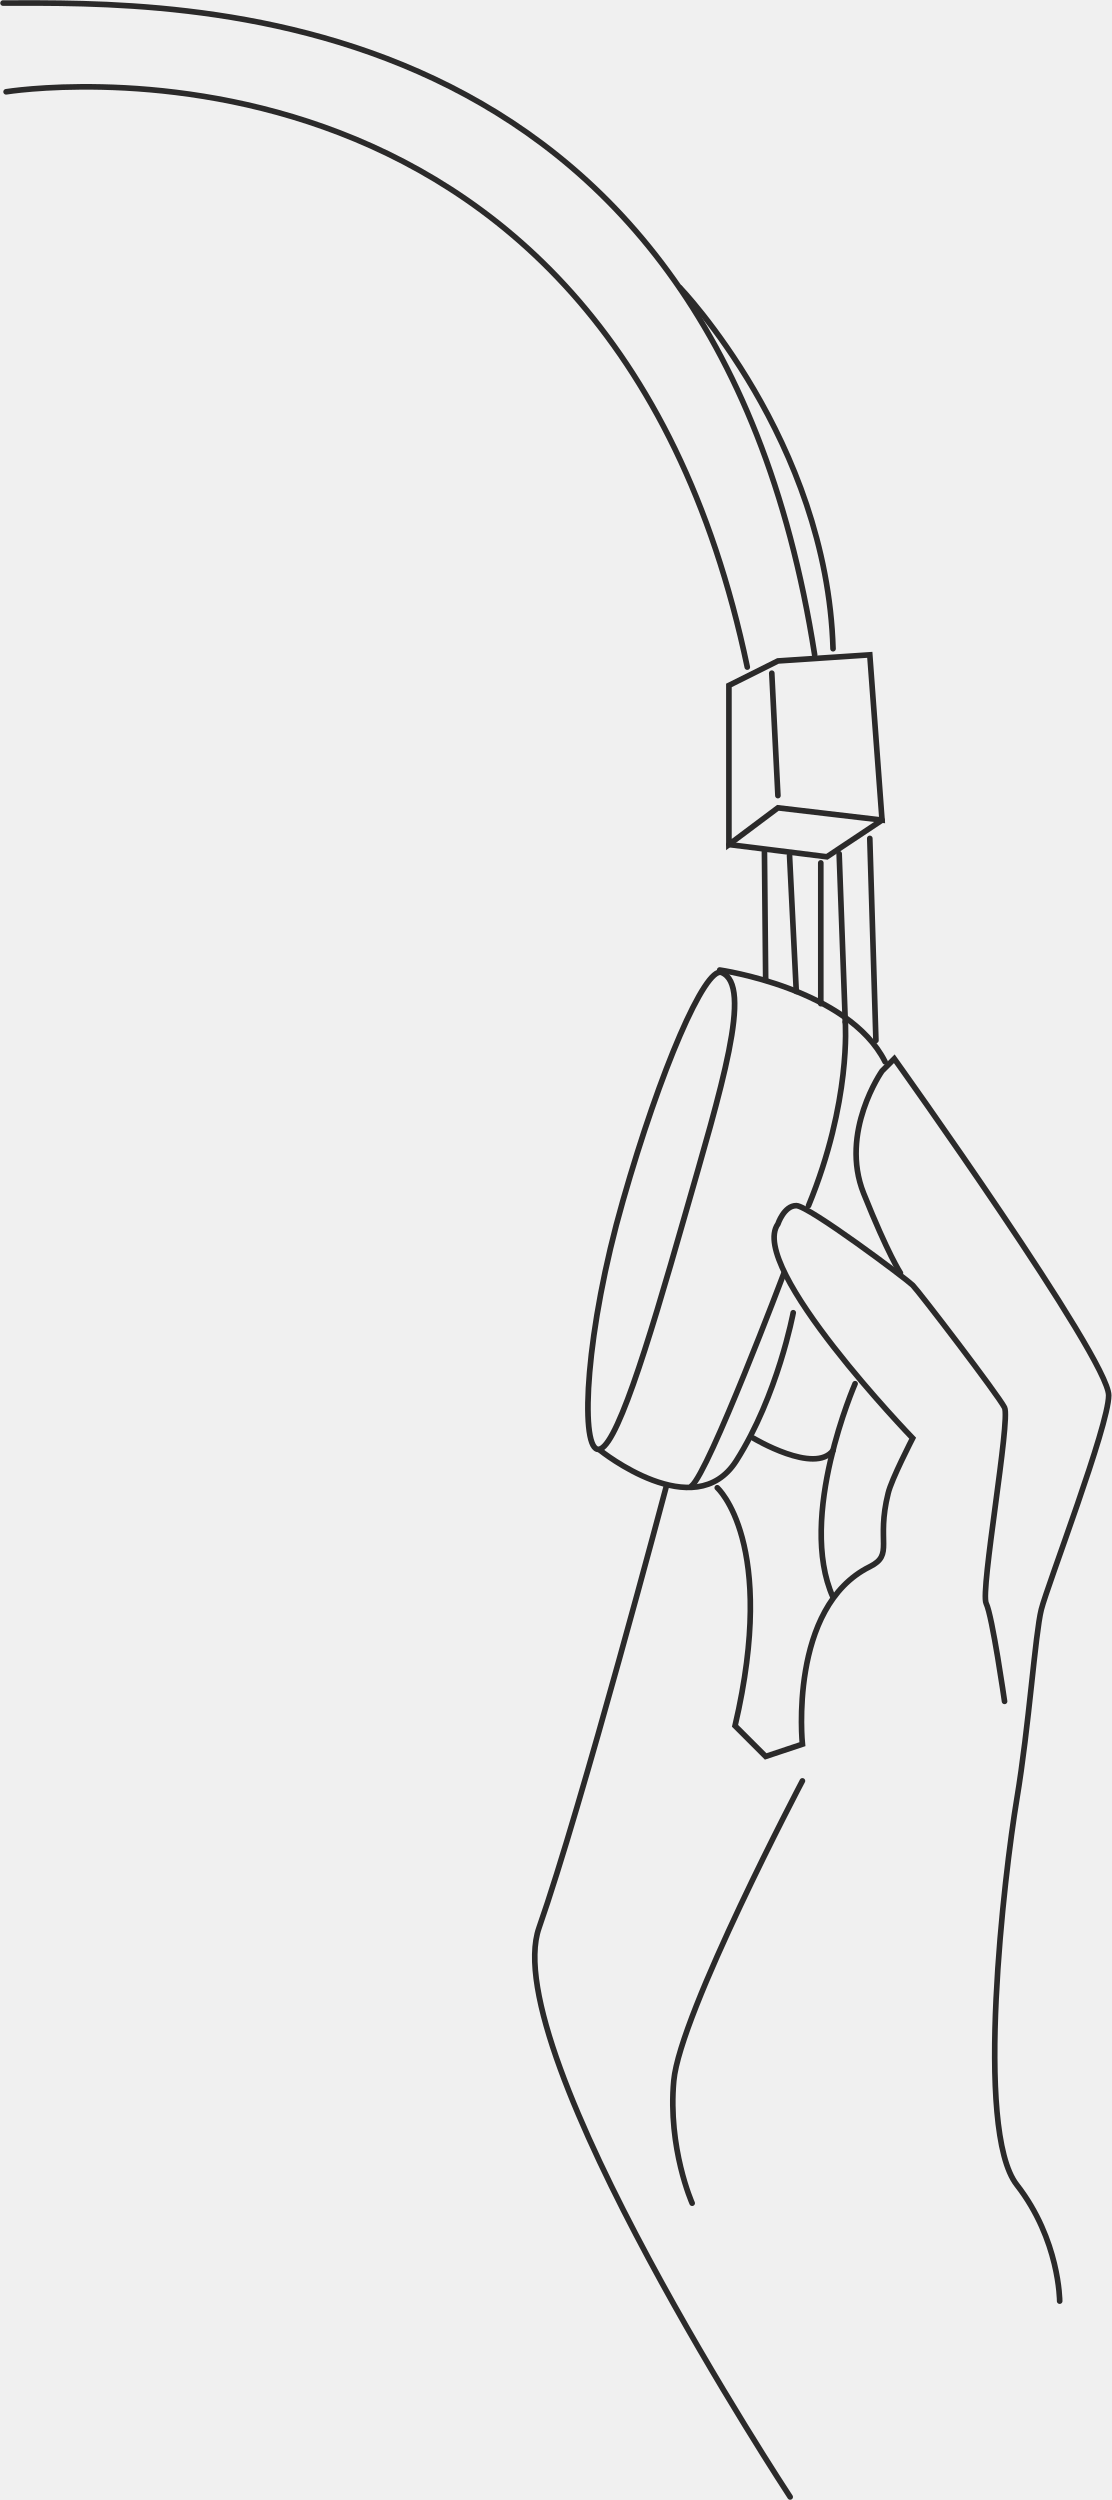
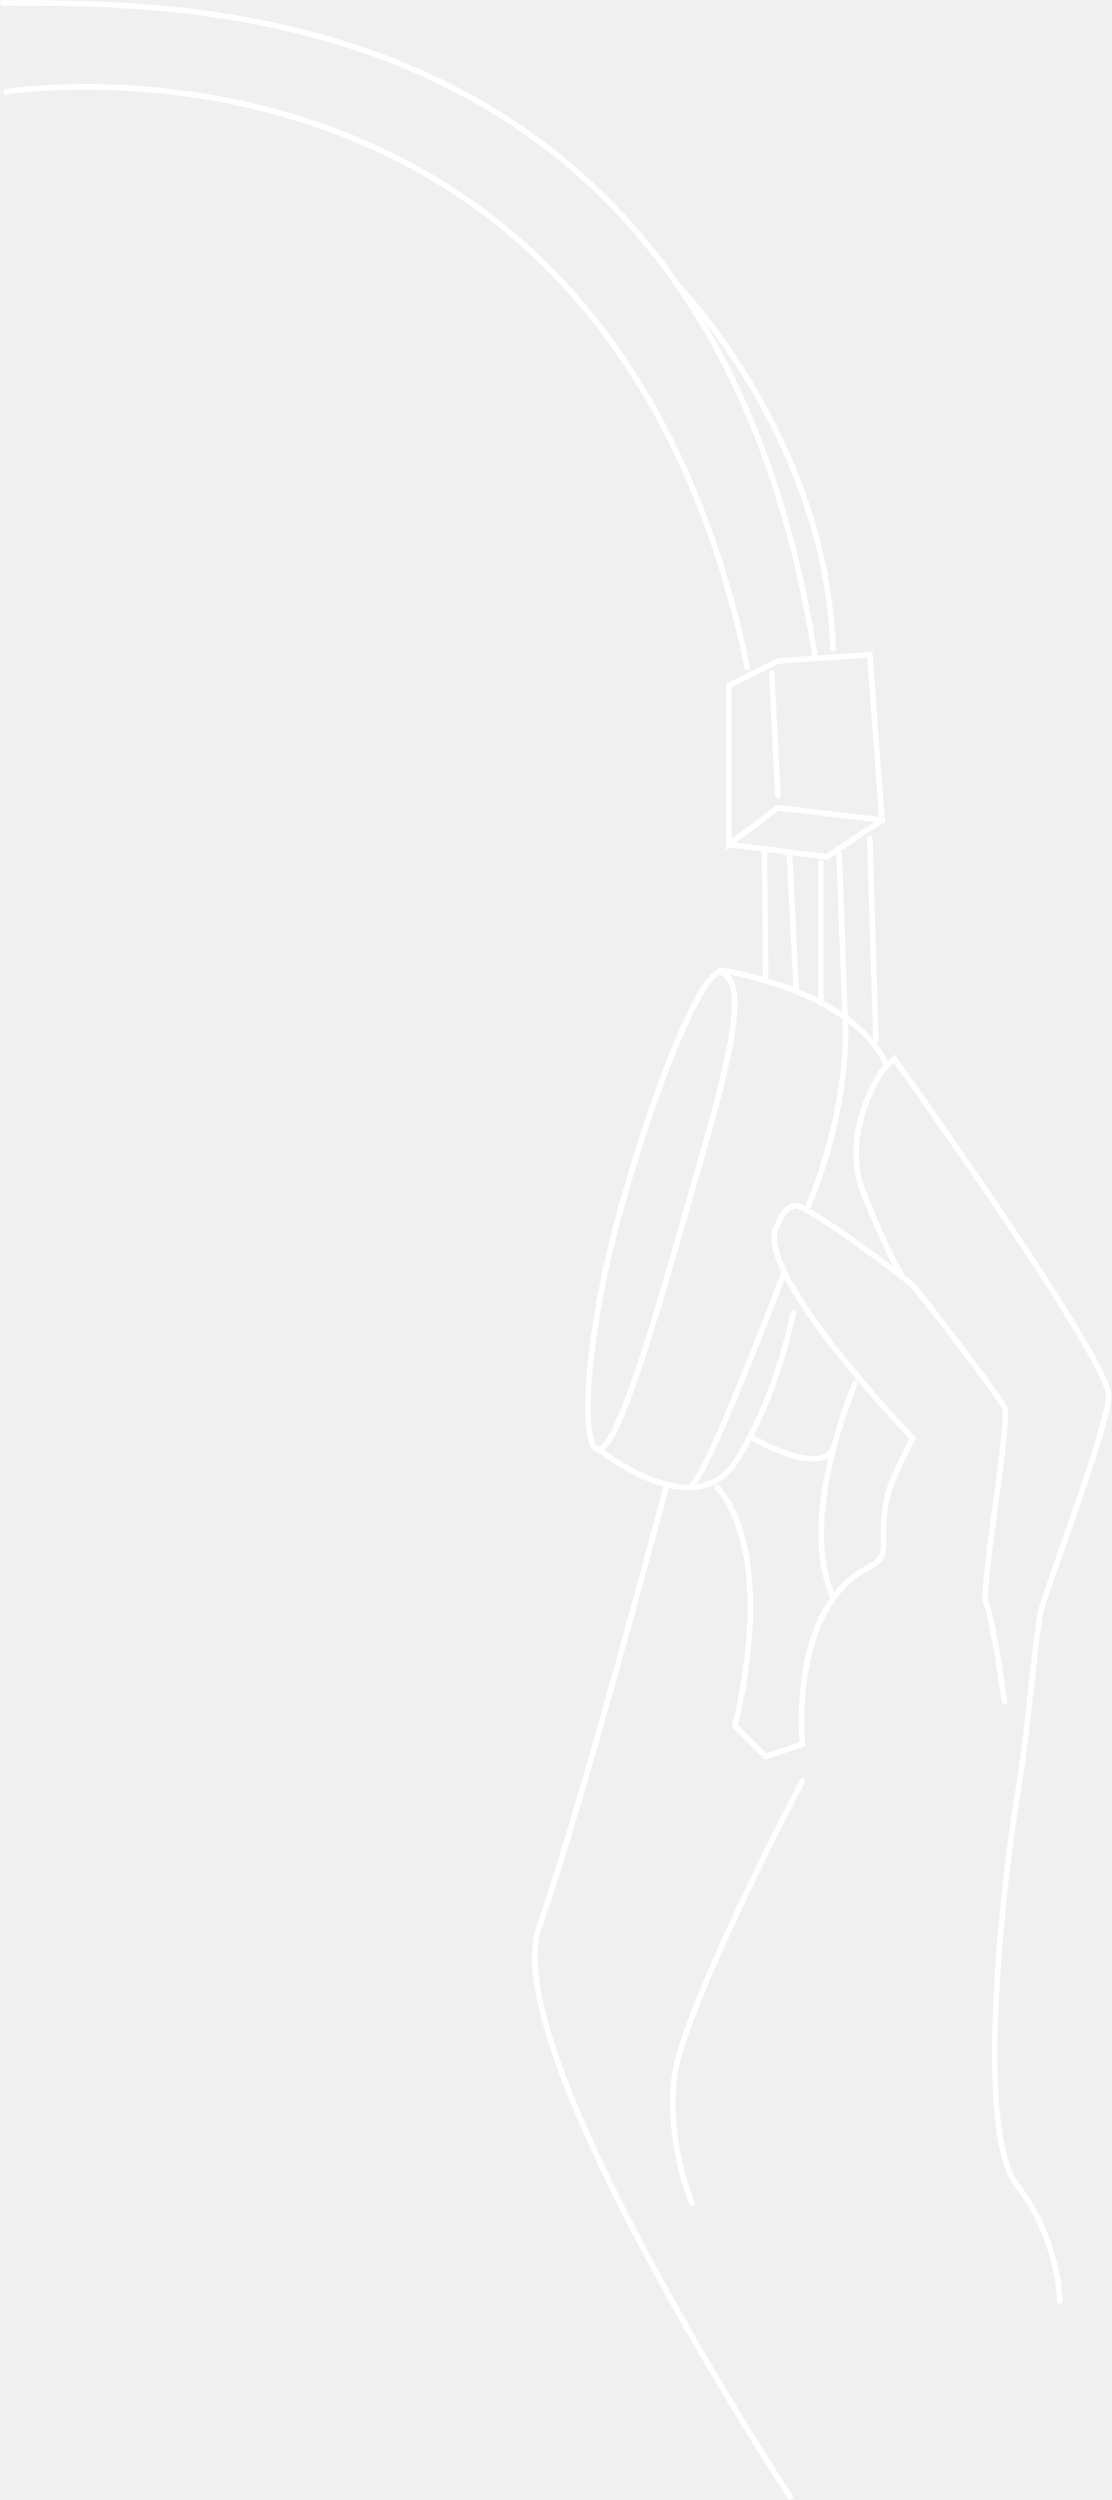
<svg xmlns="http://www.w3.org/2000/svg" width="197" height="443" viewBox="0 0 197 443" fill="none">
-   <path d="M0.543 0.542C30.934 0.542 125.906 -2.169 144.358 116.037" stroke="#2B2A2A" stroke-miterlimit="10" stroke-linecap="round" />
-   <path d="M1.085 16.267C1.085 16.267 107.455 -1.084 132.419 118.206" stroke="#2B2A2A" stroke-miterlimit="10" stroke-linecap="round" />
-   <path d="M129.163 121.459L137.846 117.121L154.127 116.037L156.298 145.317L137.846 143.148L129.163 149.655V121.459Z" stroke="#2B2A2A" stroke-miterlimit="10" stroke-linecap="round" />
-   <path d="M136.76 119.29L137.846 140.979" stroke="#2B2A2A" stroke-miterlimit="10" stroke-linecap="round" />
-   <path d="M129.163 149.655L146.529 151.824L156.298 145.317" stroke="#2B2A2A" stroke-miterlimit="10" stroke-linecap="round" />
-   <path d="M154.127 148.57L155.212 184.357" stroke="#2B2A2A" stroke-miterlimit="10" stroke-linecap="round" />
-   <path d="M148.7 151.282L149.785 181.104" stroke="#2B2A2A" stroke-miterlimit="10" stroke-linecap="round" />
-   <path d="M145.444 152.908V177.851" stroke="#2B2A2A" stroke-miterlimit="10" stroke-linecap="round" />
-   <path d="M139.908 151.607L141.102 175.682" stroke="#2B2A2A" stroke-miterlimit="10" stroke-linecap="round" />
-   <path d="M135.458 150.848L135.675 173.513" stroke="#2B2A2A" stroke-miterlimit="10" stroke-linecap="round" />
-   <path d="M120.479 50.969C120.479 50.969 146.529 78.081 147.614 114.952" stroke="#2B2A2A" stroke-miterlimit="10" stroke-linecap="round" />
-   <path d="M110.385 212.77C103.764 235.869 102.787 255.931 105.826 256.799C108.866 257.667 114.618 239.014 121.239 215.807C127.86 192.708 133.504 174.597 127.86 172.32C124.929 171.235 117.006 189.563 110.385 212.77Z" stroke="#2B2A2A" stroke-width="1.012" stroke-miterlimit="10" stroke-linecap="round" />
-   <path d="M156.84 188.153C150.328 175.14 127.534 171.886 127.534 171.886" stroke="#2B2A2A" stroke-miterlimit="10" stroke-linecap="round" />
-   <path d="M143.273 213.638C150.87 195.202 149.785 181.104 149.785 181.104" stroke="#2B2A2A" stroke-miterlimit="10" stroke-linecap="round" />
-   <path d="M138.931 225.567C138.931 225.567 125.581 260.92 122.542 263.306" stroke="#2B2A2A" stroke-miterlimit="10" stroke-linecap="round" />
-   <path d="M106.369 257.016C106.369 257.016 123.084 270.463 130.465 258.859C137.846 247.256 140.559 232.616 140.559 232.616" stroke="#2B2A2A" stroke-miterlimit="10" stroke-linecap="round" />
-   <path d="M133.504 254.847C133.504 254.847 144.358 261.354 147.614 257.016" stroke="#2B2A2A" stroke-miterlimit="10" stroke-linecap="round" />
-   <path d="M159.554 225.567C159.554 225.567 157.383 222.313 153.041 211.469C148.7 200.624 156.298 189.78 156.298 189.78L158.468 187.611C158.468 187.611 196.457 240.749 196.457 247.256C196.457 252.678 185.603 280.874 184.518 285.212C183.433 289.55 182.347 305.816 180.176 318.83C178.006 331.843 172.579 377.39 180.176 387.151C187.774 396.911 187.774 407.755 187.774 407.755" stroke="#2B2A2A" stroke-miterlimit="10" stroke-linecap="round" />
-   <path d="M140.016 442.458C140.016 442.458 87.917 363.293 95.515 341.603C103.113 319.914 118.091 263.306 118.091 263.306" stroke="#2B2A2A" stroke-miterlimit="10" stroke-linecap="round" />
-   <path d="M127.1 263.631C127.1 263.631 137.846 273.283 130.248 305.816L135.675 311.239L142.187 309.07C142.187 309.07 139.691 284.778 154.127 277.621C158.468 275.452 155.212 273.283 157.383 264.607C157.926 262.221 161.725 254.847 161.725 254.847C161.725 254.847 132.419 224.482 137.846 216.891C137.846 216.891 138.931 213.638 141.102 213.638C143.273 213.638 160.639 226.651 161.725 227.736C162.81 228.82 176.92 247.256 178.006 249.425C179.091 251.594 173.664 281.958 174.749 284.127C175.835 286.296 178.006 301.479 178.006 301.479" stroke="#2B2A2A" stroke-miterlimit="10" stroke-linecap="round" />
-   <path d="M142.187 315.577C142.187 315.577 120.479 356.786 119.394 368.715C118.309 380.644 122.65 390.404 122.65 390.404" stroke="#2B2A2A" stroke-miterlimit="10" stroke-linecap="round" />
-   <path d="M151.522 245.195C151.522 245.195 141.211 268.836 147.614 283.043" stroke="#2B2A2A" stroke-miterlimit="10" stroke-linecap="round" />
+   <path d="M0.543 0.542C30.934 0.542 125.906 -2.169 144.358 116.037" stroke="#FFFFFF" stroke-miterlimit="10" stroke-linecap="round" />
+   <path d="M1.085 16.267C1.085 16.267 107.455 -1.084 132.419 118.206" stroke="#FFFFFF" stroke-miterlimit="10" stroke-linecap="round" />
+   <path d="M129.163 121.459L137.846 117.121L154.127 116.037L156.298 145.317L137.846 143.148L129.163 149.655V121.459Z" stroke="#FFFFFF" stroke-miterlimit="10" stroke-linecap="round" />
+   <path d="M136.76 119.29L137.846 140.979" stroke="#FFFFFF" stroke-miterlimit="10" stroke-linecap="round" />
+   <path d="M129.163 149.655L146.529 151.824L156.298 145.317" stroke="#FFFFFF" stroke-miterlimit="10" stroke-linecap="round" />
+   <path d="M154.127 148.57L155.212 184.357" stroke="#FFFFFF" stroke-miterlimit="10" stroke-linecap="round" />
+   <path d="M148.7 151.282L149.785 181.104" stroke="#FFFFFF" stroke-miterlimit="10" stroke-linecap="round" />
+   <path d="M145.444 152.908V177.851" stroke="#FFFFFF" stroke-miterlimit="10" stroke-linecap="round" />
+   <path d="M139.908 151.607L141.102 175.682" stroke="#FFFFFF" stroke-miterlimit="10" stroke-linecap="round" />
+   <path d="M135.458 150.848L135.675 173.513" stroke="#FFFFFF" stroke-miterlimit="10" stroke-linecap="round" />
+   <path d="M120.479 50.969C120.479 50.969 146.529 78.081 147.614 114.952" stroke="#FFFFFF" stroke-miterlimit="10" stroke-linecap="round" />
+   <path d="M110.385 212.77C103.764 235.869 102.787 255.931 105.826 256.799C108.866 257.667 114.618 239.014 121.239 215.807C127.86 192.708 133.504 174.597 127.86 172.32C124.929 171.235 117.006 189.563 110.385 212.77Z" stroke="#FFFFFF" stroke-width="1.012" stroke-miterlimit="10" stroke-linecap="round" />
+   <path d="M156.84 188.153C150.328 175.14 127.534 171.886 127.534 171.886" stroke="#FFFFFF" stroke-miterlimit="10" stroke-linecap="round" />
+   <path d="M143.273 213.638C150.87 195.202 149.785 181.104 149.785 181.104" stroke="#FFFFFF" stroke-miterlimit="10" stroke-linecap="round" />
+   <path d="M138.931 225.567C138.931 225.567 125.581 260.92 122.542 263.306" stroke="#FFFFFF" stroke-miterlimit="10" stroke-linecap="round" />
+   <path d="M106.369 257.016C106.369 257.016 123.084 270.463 130.465 258.859C137.846 247.256 140.559 232.616 140.559 232.616" stroke="#FFFFFF" stroke-miterlimit="10" stroke-linecap="round" />
+   <path d="M133.504 254.847C133.504 254.847 144.358 261.354 147.614 257.016" stroke="#FFFFFF" stroke-miterlimit="10" stroke-linecap="round" />
+   <path d="M159.554 225.567C159.554 225.567 157.383 222.313 153.041 211.469C148.7 200.624 156.298 189.78 156.298 189.78L158.468 187.611C158.468 187.611 196.457 240.749 196.457 247.256C196.457 252.678 185.603 280.874 184.518 285.212C183.433 289.55 182.347 305.816 180.176 318.83C178.006 331.843 172.579 377.39 180.176 387.151C187.774 396.911 187.774 407.755 187.774 407.755" stroke="#FFFFFF" stroke-miterlimit="10" stroke-linecap="round" />
+   <path d="M140.016 442.458C140.016 442.458 87.917 363.293 95.515 341.603C103.113 319.914 118.091 263.306 118.091 263.306" stroke="#FFFFFF" stroke-miterlimit="10" stroke-linecap="round" />
+   <path d="M127.1 263.631C127.1 263.631 137.846 273.283 130.248 305.816L135.675 311.239L142.187 309.07C142.187 309.07 139.691 284.778 154.127 277.621C158.468 275.452 155.212 273.283 157.383 264.607C157.926 262.221 161.725 254.847 161.725 254.847C161.725 254.847 132.419 224.482 137.846 216.891C137.846 216.891 138.931 213.638 141.102 213.638C143.273 213.638 160.639 226.651 161.725 227.736C162.81 228.82 176.92 247.256 178.006 249.425C179.091 251.594 173.664 281.958 174.749 284.127C175.835 286.296 178.006 301.479 178.006 301.479" stroke="#FFFFFF" stroke-miterlimit="10" stroke-linecap="round" />
+   <path d="M142.187 315.577C142.187 315.577 120.479 356.786 119.394 368.715C118.309 380.644 122.65 390.404 122.65 390.404" stroke="#FFFFFF" stroke-miterlimit="10" stroke-linecap="round" />
+   <path d="M151.522 245.195C151.522 245.195 141.211 268.836 147.614 283.043" stroke="#FFFFFF" stroke-miterlimit="10" stroke-linecap="round" />
</svg>
